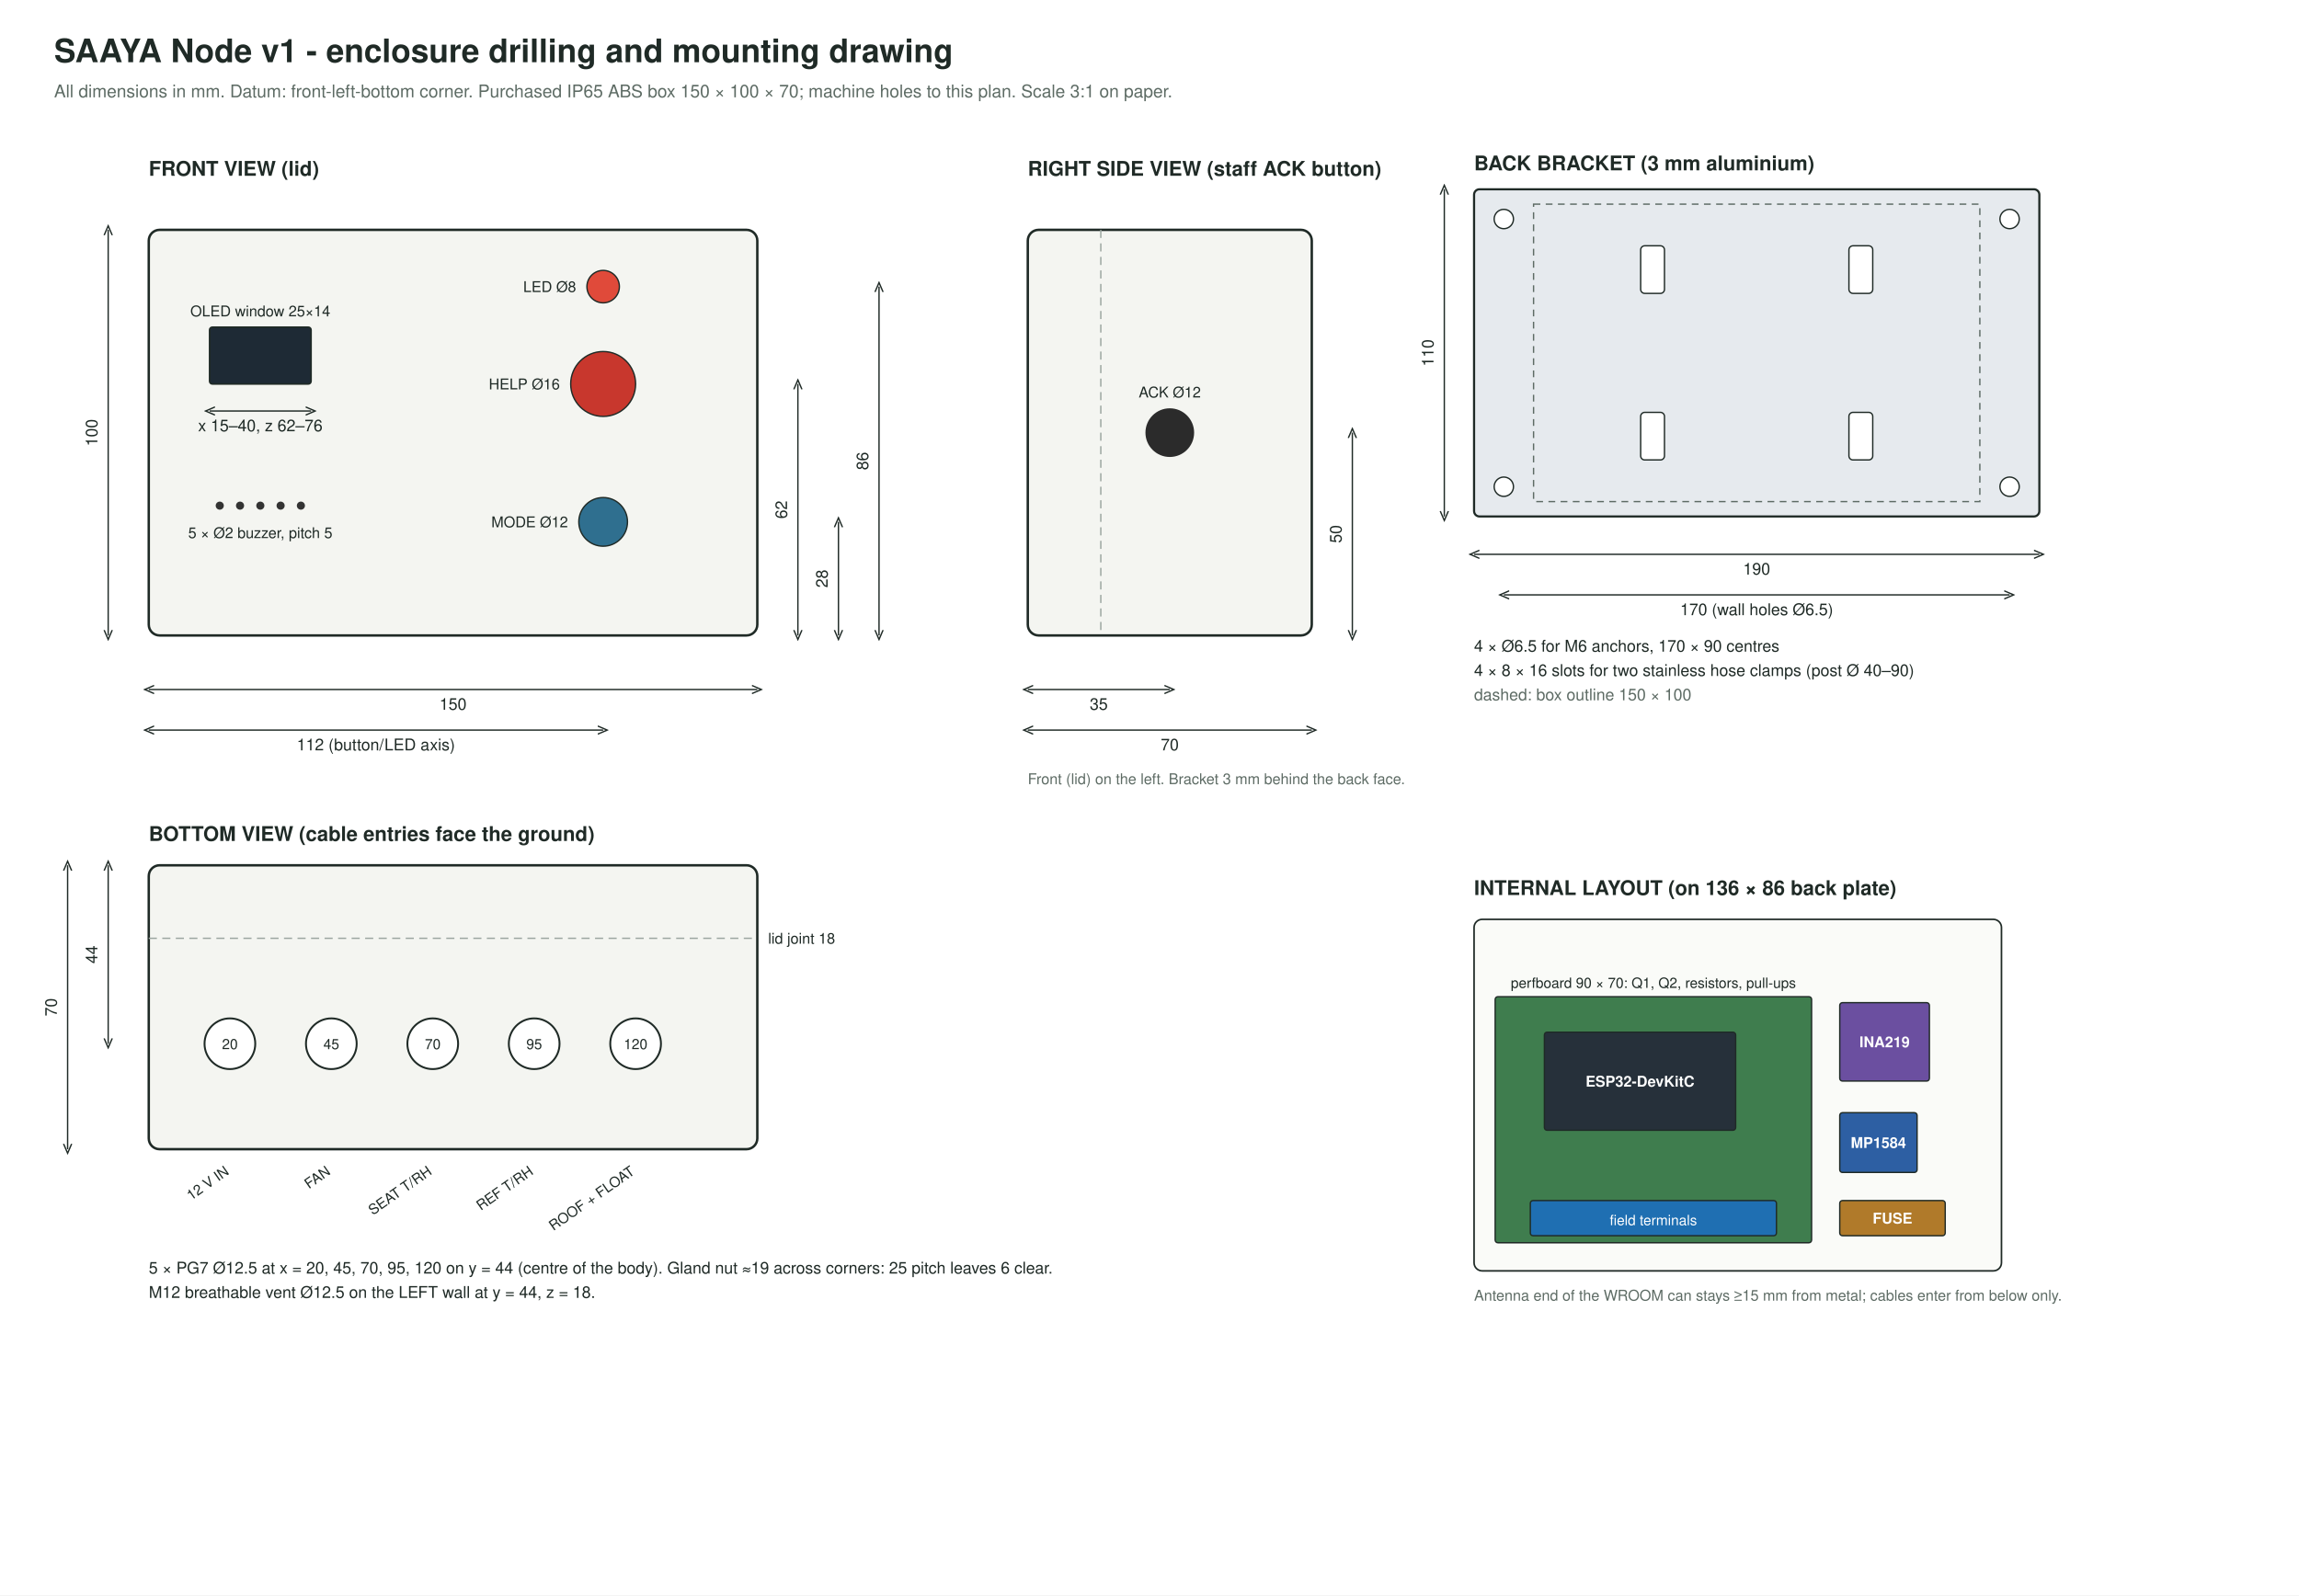
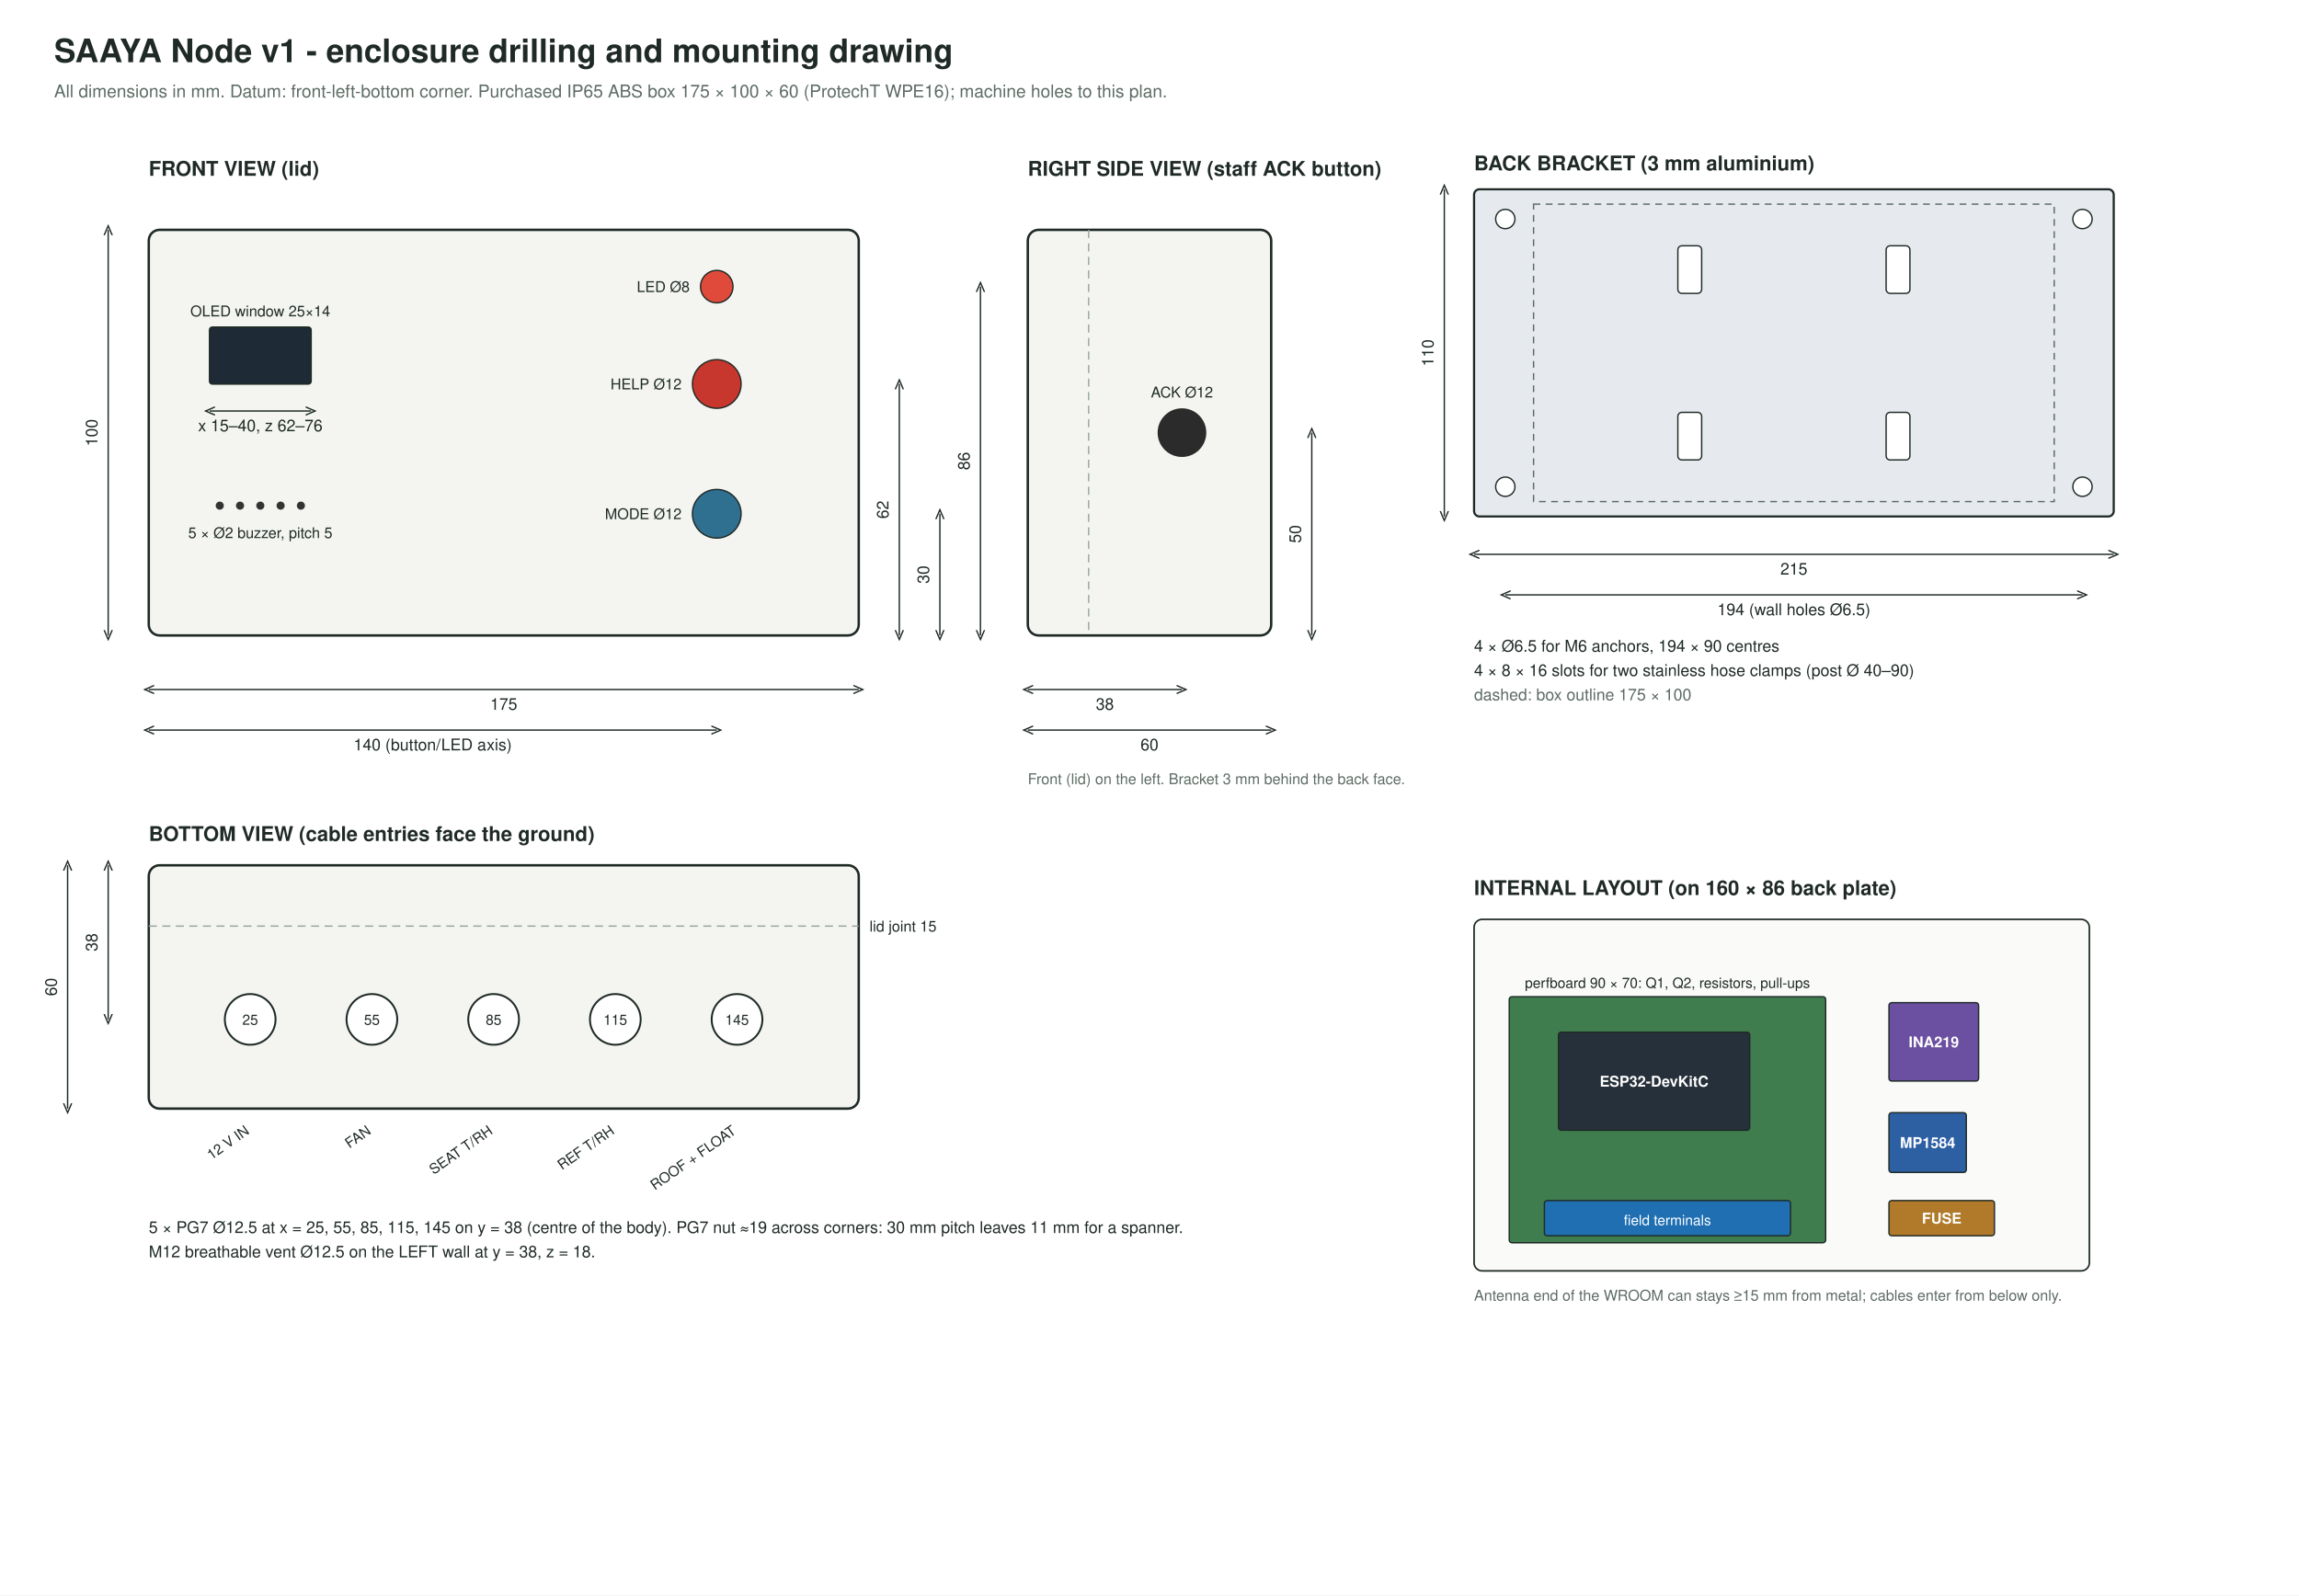
<svg xmlns="http://www.w3.org/2000/svg" width="1700" height="1180" viewBox="0 0 1700 1180" font-family="Helvetica,Arial,sans-serif">
  <rect width="1700" height="1180" fill="#ffffff" />
  <text x="40" y="46" font-size="24" text-anchor="start" font-weight="bold" fill="#1f2a26">SAAYA Node v1 - enclosure drilling and mounting drawing</text>
-   <text x="40" y="72" font-size="13" text-anchor="start" font-weight="normal" fill="#5d6b64">All dimensions in mm. Datum: front-left-bottom corner. Purchased IP65 ABS box 150 × 100 × 70; machine holes to this plan. Scale 3:1 on paper.</text>
+   <text x="40" y="72" font-size="13" text-anchor="start" font-weight="normal" fill="#5d6b64">All dimensions in mm. Datum: front-left-bottom corner. Purchased IP65 ABS box 175 × 100 × 60 (ProtechT WPE16); machine holes to this plan.</text>
  <defs>
    <marker id="ar" markerWidth="8" markerHeight="8" refX="4" refY="4" orient="auto-start-reverse">
      <path d="M0,1 L7,4 L0,7" fill="none" stroke="#1f2a26" />
    </marker>
  </defs>
  <text x="110" y="130.0" font-size="15" text-anchor="start" font-weight="bold" fill="#1f2a26">FRONT VIEW (lid)</text>
-   <rect x="110" y="170.0" width="450.0" height="300.0" rx="8" fill="#f4f5f1" stroke="#1f2a26" stroke-width="1.8" />
+   <rect x="110" y="170.0" width="525.0" height="300.0" rx="8" fill="#f4f5f1" stroke="#1f2a26" stroke-width="1.8" />
  <rect x="155.0" y="242.0" width="75.0" height="42.0" rx="2" fill="#1e2a35" stroke="#1f2a26" stroke-width="1.2" />
  <text x="192.5" y="234.0" font-size="11" text-anchor="middle" font-weight="normal" fill="#1f2a26">OLED window 25×14</text>
-   <circle cx="446.0" cy="284.0" r="24.0" fill="#c8372d" stroke="#1f2a26" />
-   <text x="414.0" y="288.0" font-size="11" text-anchor="end" font-weight="normal" fill="#1f2a26">HELP Ø16</text>
-   <circle cx="446.0" cy="386.0" r="18.0" fill="#2f6f8f" stroke="#1f2a26" />
-   <text x="420.0" y="390.0" font-size="11" text-anchor="end" font-weight="normal" fill="#1f2a26">MODE Ø12</text>
-   <circle cx="446.0" cy="212.0" r="12.0" fill="#e04a3a" stroke="#1f2a26" />
-   <text x="426.0" y="216.0" font-size="11" text-anchor="end" font-weight="normal" fill="#1f2a26">LED Ø8</text>
+   <circle cx="530.0" cy="284.0" r="18.0" fill="#c8372d" stroke="#1f2a26" />
+   <text x="504.0" y="288.0" font-size="11" text-anchor="end" font-weight="normal" fill="#1f2a26">HELP Ø12</text>
+   <circle cx="530.0" cy="380.0" r="18.0" fill="#2f6f8f" stroke="#1f2a26" />
+   <text x="504.0" y="384.0" font-size="11" text-anchor="end" font-weight="normal" fill="#1f2a26">MODE Ø12</text>
+   <circle cx="530.0" cy="212.0" r="12.0" fill="#e04a3a" stroke="#1f2a26" />
+   <text x="510.0" y="216.0" font-size="11" text-anchor="end" font-weight="normal" fill="#1f2a26">LED Ø8</text>
  <circle cx="162.5" cy="374.0" r="3.0" fill="#333" />
  <circle cx="177.5" cy="374.0" r="3.0" fill="#333" />
  <circle cx="192.5" cy="374.0" r="3.0" fill="#333" />
  <circle cx="207.5" cy="374.0" r="3.0" fill="#333" />
  <circle cx="222.5" cy="374.0" r="3.0" fill="#333" />
  <text x="192.5" y="398.0" font-size="11" text-anchor="middle" font-weight="normal" fill="#1f2a26">5 × Ø2 buzzer, pitch 5</text>
-   <line x1="110" y1="510" x2="560.0" y2="510" stroke="#1f2a26" stroke-width="1" marker-start="url(#ar)" marker-end="url(#ar)" />
-   <text x="335.0" y="525" font-size="12" text-anchor="middle" font-weight="normal" fill="#1f2a26">150</text>
+   <line x1="110" y1="510" x2="635.0" y2="510" stroke="#1f2a26" stroke-width="1" marker-start="url(#ar)" marker-end="url(#ar)" />
+   <text x="372.5" y="525" font-size="12" text-anchor="middle" font-weight="normal" fill="#1f2a26">175</text>
  <line x1="80" y1="470" x2="80" y2="170.0" stroke="#1f2a26" stroke-width="1" marker-start="url(#ar)" marker-end="url(#ar)" />
  <text x="72" y="320.0" font-size="12" text-anchor="middle" fill="#1f2a26" transform="rotate(-90 72 320.0)">100</text>
-   <line x1="110" y1="540" x2="446.0" y2="540" stroke="#1f2a26" stroke-width="1" marker-start="url(#ar)" marker-end="url(#ar)" />
-   <text x="278.0" y="555" font-size="12" text-anchor="middle" font-weight="normal" fill="#1f2a26">112 (button/LED axis)</text>
-   <line x1="590.0" y1="470" x2="590.0" y2="284.0" stroke="#1f2a26" stroke-width="1" marker-start="url(#ar)" marker-end="url(#ar)" />
-   <text x="582.0" y="377.0" font-size="12" text-anchor="middle" fill="#1f2a26" transform="rotate(-90 582.0 377.0)">62</text>
-   <line x1="620.0" y1="470" x2="620.0" y2="386.0" stroke="#1f2a26" stroke-width="1" marker-start="url(#ar)" marker-end="url(#ar)" />
-   <text x="612.0" y="428.0" font-size="12" text-anchor="middle" fill="#1f2a26" transform="rotate(-90 612.0 428.0)">28</text>
-   <line x1="650.0" y1="470" x2="650.0" y2="212.0" stroke="#1f2a26" stroke-width="1" marker-start="url(#ar)" marker-end="url(#ar)" />
-   <text x="642.0" y="341.0" font-size="12" text-anchor="middle" fill="#1f2a26" transform="rotate(-90 642.0 341.0)">86</text>
+   <line x1="110" y1="540" x2="530.0" y2="540" stroke="#1f2a26" stroke-width="1" marker-start="url(#ar)" marker-end="url(#ar)" />
+   <text x="320.0" y="555" font-size="12" text-anchor="middle" font-weight="normal" fill="#1f2a26">140 (button/LED axis)</text>
+   <line x1="665.0" y1="470" x2="665.0" y2="284.0" stroke="#1f2a26" stroke-width="1" marker-start="url(#ar)" marker-end="url(#ar)" />
+   <text x="657.0" y="377.0" font-size="12" text-anchor="middle" fill="#1f2a26" transform="rotate(-90 657.0 377.0)">62</text>
+   <line x1="695.0" y1="470" x2="695.0" y2="380.0" stroke="#1f2a26" stroke-width="1" marker-start="url(#ar)" marker-end="url(#ar)" />
+   <text x="687.0" y="425.0" font-size="12" text-anchor="middle" fill="#1f2a26" transform="rotate(-90 687.0 425.0)">30</text>
+   <line x1="725.0" y1="470" x2="725.0" y2="212.0" stroke="#1f2a26" stroke-width="1" marker-start="url(#ar)" marker-end="url(#ar)" />
+   <text x="717.0" y="341.0" font-size="12" text-anchor="middle" fill="#1f2a26" transform="rotate(-90 717.0 341.0)">86</text>
  <line x1="155.0" y1="304.0" x2="230.0" y2="304.0" stroke="#1f2a26" stroke-width="1" marker-start="url(#ar)" marker-end="url(#ar)" />
  <text x="192.5" y="319.0" font-size="12" text-anchor="middle" font-weight="normal" fill="#1f2a26">x 15–40, z 62–76</text>
  <text x="110" y="622" font-size="15" text-anchor="start" font-weight="bold" fill="#1f2a26">BOTTOM VIEW (cable entries face the ground)</text>
-   <rect x="110" y="640" width="450.0" height="210.0" rx="8" fill="#f4f5f1" stroke="#1f2a26" stroke-width="1.8" />
-   <line x1="110" y1="694.0" x2="560.0" y2="694.0" stroke="#9aa59f" stroke-dasharray="6 4" />
-   <text x="568.0" y="698.0" font-size="11" text-anchor="start" font-weight="normal" fill="#1f2a26">lid joint 18</text>
-   <circle cx="170.0" cy="772.0" r="18.75" fill="#fff" stroke="#1f2a26" stroke-width="1.4" />
-   <text x="170.0" y="776.0" font-size="10.5" text-anchor="middle" font-weight="normal" fill="#1f2a26">20</text>
-   <text x="170.0" y="868.0" font-size="10.5" text-anchor="end" fill="#1f2a26" transform="rotate(-35 170.0 868.0)">12 V IN</text>
-   <circle cx="245.0" cy="772.0" r="18.75" fill="#fff" stroke="#1f2a26" stroke-width="1.4" />
-   <text x="245.0" y="776.0" font-size="10.5" text-anchor="middle" font-weight="normal" fill="#1f2a26">45</text>
-   <text x="245.0" y="868.0" font-size="10.5" text-anchor="end" fill="#1f2a26" transform="rotate(-35 245.0 868.0)">FAN</text>
-   <circle cx="320.0" cy="772.0" r="18.75" fill="#fff" stroke="#1f2a26" stroke-width="1.4" />
-   <text x="320.0" y="776.0" font-size="10.5" text-anchor="middle" font-weight="normal" fill="#1f2a26">70</text>
-   <text x="320.0" y="868.0" font-size="10.5" text-anchor="end" fill="#1f2a26" transform="rotate(-35 320.0 868.0)">SEAT T/RH</text>
-   <circle cx="395.0" cy="772.0" r="18.75" fill="#fff" stroke="#1f2a26" stroke-width="1.4" />
-   <text x="395.0" y="776.0" font-size="10.5" text-anchor="middle" font-weight="normal" fill="#1f2a26">95</text>
-   <text x="395.0" y="868.0" font-size="10.5" text-anchor="end" fill="#1f2a26" transform="rotate(-35 395.0 868.0)">REF T/RH</text>
-   <circle cx="470.0" cy="772.0" r="18.75" fill="#fff" stroke="#1f2a26" stroke-width="1.4" />
-   <text x="470.0" y="776.0" font-size="10.5" text-anchor="middle" font-weight="normal" fill="#1f2a26">120</text>
-   <text x="470.0" y="868.0" font-size="10.5" text-anchor="end" fill="#1f2a26" transform="rotate(-35 470.0 868.0)">ROOF + FLOAT</text>
-   <line x1="80" y1="772.0" x2="80" y2="640" stroke="#1f2a26" stroke-width="1" marker-start="url(#ar)" marker-end="url(#ar)" />
-   <text x="72" y="706.0" font-size="12" text-anchor="middle" fill="#1f2a26" transform="rotate(-90 72 706.0)">44</text>
-   <line x1="50" y1="850.0" x2="50" y2="640" stroke="#1f2a26" stroke-width="1" marker-start="url(#ar)" marker-end="url(#ar)" />
-   <text x="42" y="745.0" font-size="12" text-anchor="middle" fill="#1f2a26" transform="rotate(-90 42 745.0)">70</text>
-   <text x="110" y="942.0" font-size="12" text-anchor="start" font-weight="normal" fill="#1f2a26">5 × PG7 Ø12.5 at x = 20, 45, 70, 95, 120 on y = 44 (centre of the body). Gland nut ≈19 across corners: 25 pitch leaves 6 clear.</text>
-   <text x="110" y="960.0" font-size="12" text-anchor="start" font-weight="normal" fill="#1f2a26">M12 breathable vent Ø12.5 on the LEFT wall at y = 44, z = 18.</text>
+   <rect x="110" y="640" width="525.0" height="180.0" rx="8" fill="#f4f5f1" stroke="#1f2a26" stroke-width="1.8" />
+   <line x1="110" y1="685.0" x2="635.0" y2="685.0" stroke="#9aa59f" stroke-dasharray="6 4" />
+   <text x="643.0" y="689.0" font-size="11" text-anchor="start" font-weight="normal" fill="#1f2a26">lid joint 15</text>
+   <circle cx="185.0" cy="754.0" r="18.75" fill="#fff" stroke="#1f2a26" stroke-width="1.4" />
+   <text x="185.0" y="758.0" font-size="10.5" text-anchor="middle" font-weight="normal" fill="#1f2a26">25</text>
+   <text x="185.0" y="838.0" font-size="10.5" text-anchor="end" fill="#1f2a26" transform="rotate(-35 185.0 838.0)">12 V IN</text>
+   <circle cx="275.0" cy="754.0" r="18.75" fill="#fff" stroke="#1f2a26" stroke-width="1.4" />
+   <text x="275.0" y="758.0" font-size="10.5" text-anchor="middle" font-weight="normal" fill="#1f2a26">55</text>
+   <text x="275.0" y="838.0" font-size="10.5" text-anchor="end" fill="#1f2a26" transform="rotate(-35 275.0 838.0)">FAN</text>
+   <circle cx="365.0" cy="754.0" r="18.75" fill="#fff" stroke="#1f2a26" stroke-width="1.4" />
+   <text x="365.0" y="758.0" font-size="10.5" text-anchor="middle" font-weight="normal" fill="#1f2a26">85</text>
+   <text x="365.0" y="838.0" font-size="10.5" text-anchor="end" fill="#1f2a26" transform="rotate(-35 365.0 838.0)">SEAT T/RH</text>
+   <circle cx="455.0" cy="754.0" r="18.75" fill="#fff" stroke="#1f2a26" stroke-width="1.4" />
+   <text x="455.0" y="758.0" font-size="10.5" text-anchor="middle" font-weight="normal" fill="#1f2a26">115</text>
+   <text x="455.0" y="838.0" font-size="10.5" text-anchor="end" fill="#1f2a26" transform="rotate(-35 455.0 838.0)">REF T/RH</text>
+   <circle cx="545.0" cy="754.0" r="18.75" fill="#fff" stroke="#1f2a26" stroke-width="1.4" />
+   <text x="545.0" y="758.0" font-size="10.5" text-anchor="middle" font-weight="normal" fill="#1f2a26">145</text>
+   <text x="545.0" y="838.0" font-size="10.5" text-anchor="end" fill="#1f2a26" transform="rotate(-35 545.0 838.0)">ROOF + FLOAT</text>
+   <line x1="80" y1="754.0" x2="80" y2="640" stroke="#1f2a26" stroke-width="1" marker-start="url(#ar)" marker-end="url(#ar)" />
+   <text x="72" y="697.0" font-size="12" text-anchor="middle" fill="#1f2a26" transform="rotate(-90 72 697.0)">38</text>
+   <line x1="50" y1="820.0" x2="50" y2="640" stroke="#1f2a26" stroke-width="1" marker-start="url(#ar)" marker-end="url(#ar)" />
+   <text x="42" y="730.0" font-size="12" text-anchor="middle" fill="#1f2a26" transform="rotate(-90 42 730.0)">60</text>
+   <text x="110" y="912.0" font-size="12" text-anchor="start" font-weight="normal" fill="#1f2a26">5 × PG7 Ø12.5 at x = 25, 55, 85, 115, 145 on y = 38 (centre of the body). PG7 nut ≈19 across corners: 30 mm pitch leaves 11 mm for a spanner.</text>
+   <text x="110" y="930.0" font-size="12" text-anchor="start" font-weight="normal" fill="#1f2a26">M12 breathable vent Ø12.5 on the LEFT wall at y = 38, z = 18.</text>
  <text x="760" y="130.0" font-size="15" text-anchor="start" font-weight="bold" fill="#1f2a26">RIGHT SIDE VIEW (staff ACK button)</text>
-   <rect x="760" y="170.0" width="210.0" height="300.0" rx="8" fill="#f4f5f1" stroke="#1f2a26" stroke-width="1.8" />
-   <line x1="814.0" y1="170.0" x2="814.0" y2="470" stroke="#9aa59f" stroke-dasharray="6 4" />
-   <circle cx="865.0" cy="320.0" r="18.0" fill="#2b2b2b" />
-   <text x="865.0" y="294.0" font-size="11" text-anchor="middle" font-weight="normal" fill="#1f2a26">ACK Ø12</text>
-   <line x1="760" y1="510" x2="865.0" y2="510" stroke="#1f2a26" stroke-width="1" marker-start="url(#ar)" marker-end="url(#ar)" />
-   <text x="812.5" y="525" font-size="12" text-anchor="middle" font-weight="normal" fill="#1f2a26">35</text>
-   <line x1="760" y1="540" x2="970.0" y2="540" stroke="#1f2a26" stroke-width="1" marker-start="url(#ar)" marker-end="url(#ar)" />
-   <text x="865.0" y="555" font-size="12" text-anchor="middle" font-weight="normal" fill="#1f2a26">70</text>
-   <line x1="1000.0" y1="470" x2="1000.0" y2="320.0" stroke="#1f2a26" stroke-width="1" marker-start="url(#ar)" marker-end="url(#ar)" />
-   <text x="992.0" y="395.0" font-size="12" text-anchor="middle" fill="#1f2a26" transform="rotate(-90 992.0 395.0)">50</text>
+   <rect x="760" y="170.0" width="180.0" height="300.0" rx="8" fill="#f4f5f1" stroke="#1f2a26" stroke-width="1.8" />
+   <line x1="805.0" y1="170.0" x2="805.0" y2="470" stroke="#9aa59f" stroke-dasharray="6 4" />
+   <circle cx="874.0" cy="320.0" r="18.0" fill="#2b2b2b" />
+   <text x="874.0" y="294.0" font-size="11" text-anchor="middle" font-weight="normal" fill="#1f2a26">ACK Ø12</text>
+   <line x1="760" y1="510" x2="874.0" y2="510" stroke="#1f2a26" stroke-width="1" marker-start="url(#ar)" marker-end="url(#ar)" />
+   <text x="817.0" y="525" font-size="12" text-anchor="middle" font-weight="normal" fill="#1f2a26">38</text>
+   <line x1="760" y1="540" x2="940.0" y2="540" stroke="#1f2a26" stroke-width="1" marker-start="url(#ar)" marker-end="url(#ar)" />
+   <text x="850.0" y="555" font-size="12" text-anchor="middle" font-weight="normal" fill="#1f2a26">60</text>
+   <line x1="970.0" y1="470" x2="970.0" y2="320.0" stroke="#1f2a26" stroke-width="1" marker-start="url(#ar)" marker-end="url(#ar)" />
+   <text x="962.0" y="395.0" font-size="12" text-anchor="middle" fill="#1f2a26" transform="rotate(-90 962.0 395.0)">50</text>
  <text x="760" y="580" font-size="11" text-anchor="start" font-weight="normal" fill="#5d6b64">Front (lid) on the left. Bracket 3 mm behind the back face.</text>
  <text x="1090" y="126" font-size="15" text-anchor="start" font-weight="bold" fill="#1f2a26">BACK BRACKET (3 mm aluminium)</text>
-   <rect x="1090" y="140" width="418" height="242" rx="4" fill="#e6eaee" stroke="#1f2a26" stroke-width="1.6" />
-   <circle cx="1112.0" cy="360.0" r="7.15" fill="#fff" stroke="#1f2a26" />
-   <circle cx="1486.0" cy="360.0" r="7.15" fill="#fff" stroke="#1f2a26" />
-   <circle cx="1112.0" cy="162.0" r="7.15" fill="#fff" stroke="#1f2a26" />
-   <circle cx="1486.0" cy="162.0" r="7.15" fill="#fff" stroke="#1f2a26" />
-   <rect x="1213.2" y="305.0" width="17.6" height="35.2" rx="3" fill="#fff" stroke="#1f2a26" stroke-width="1" />
-   <rect x="1213.2" y="181.8" width="17.6" height="35.2" rx="3" fill="#fff" stroke="#1f2a26" stroke-width="1" />
-   <rect x="1367.2" y="305.0" width="17.6" height="35.2" rx="3" fill="#fff" stroke="#1f2a26" stroke-width="1" />
-   <rect x="1367.2" y="181.8" width="17.6" height="35.2" rx="3" fill="#fff" stroke="#1f2a26" stroke-width="1" />
-   <rect x="1134.0" y="151.0" width="330.0" height="220" fill="none" stroke="#5d6b64" stroke-dasharray="5 4" />
-   <line x1="1090" y1="410.0" x2="1508.0" y2="410.0" stroke="#1f2a26" stroke-width="1" marker-start="url(#ar)" marker-end="url(#ar)" />
-   <text x="1299.0" y="425.0" font-size="12" text-anchor="middle" font-weight="normal" fill="#1f2a26">190</text>
+   <rect x="1090" y="140" width="473" height="242" rx="4" fill="#e6eaee" stroke="#1f2a26" stroke-width="1.6" />
+   <circle cx="1113.1" cy="360.0" r="7.15" fill="#fff" stroke="#1f2a26" />
+   <circle cx="1539.9" cy="360.0" r="7.15" fill="#fff" stroke="#1f2a26" />
+   <circle cx="1113.1" cy="162.0" r="7.15" fill="#fff" stroke="#1f2a26" />
+   <circle cx="1539.9" cy="162.0" r="7.15" fill="#fff" stroke="#1f2a26" />
+   <rect x="1240.7" y="305.0" width="17.6" height="35.2" rx="3" fill="#fff" stroke="#1f2a26" stroke-width="1" />
+   <rect x="1240.7" y="181.8" width="17.6" height="35.2" rx="3" fill="#fff" stroke="#1f2a26" stroke-width="1" />
+   <rect x="1394.7" y="305.0" width="17.6" height="35.2" rx="3" fill="#fff" stroke="#1f2a26" stroke-width="1" />
+   <rect x="1394.7" y="181.8" width="17.6" height="35.2" rx="3" fill="#fff" stroke="#1f2a26" stroke-width="1" />
+   <rect x="1134.0" y="151.0" width="385" height="220" fill="none" stroke="#5d6b64" stroke-dasharray="5 4" />
+   <line x1="1090" y1="410.0" x2="1563.0" y2="410.0" stroke="#1f2a26" stroke-width="1" marker-start="url(#ar)" marker-end="url(#ar)" />
+   <text x="1326.5" y="425.0" font-size="12" text-anchor="middle" font-weight="normal" fill="#1f2a26">215</text>
  <line x1="1068" y1="382.0" x2="1068" y2="140" stroke="#1f2a26" stroke-width="1" marker-start="url(#ar)" marker-end="url(#ar)" />
  <text x="1060" y="261.0" font-size="12" text-anchor="middle" fill="#1f2a26" transform="rotate(-90 1060 261.0)">110</text>
-   <line x1="1112.0" y1="440.0" x2="1486.0" y2="440.0" stroke="#1f2a26" stroke-width="1" marker-start="url(#ar)" marker-end="url(#ar)" />
-   <text x="1299.0" y="455.0" font-size="12" text-anchor="middle" font-weight="normal" fill="#1f2a26">170 (wall holes Ø6.5)</text>
-   <text x="1090" y="482.0" font-size="12" text-anchor="start" font-weight="normal" fill="#1f2a26">4 × Ø6.5 for M6 anchors, 170 × 90 centres</text>
+   <line x1="1113.1" y1="440.0" x2="1539.9" y2="440.0" stroke="#1f2a26" stroke-width="1" marker-start="url(#ar)" marker-end="url(#ar)" />
+   <text x="1326.5" y="455.0" font-size="12" text-anchor="middle" font-weight="normal" fill="#1f2a26">194 (wall holes Ø6.5)</text>
+   <text x="1090" y="482.0" font-size="12" text-anchor="start" font-weight="normal" fill="#1f2a26">4 × Ø6.5 for M6 anchors, 194 × 90 centres</text>
  <text x="1090" y="500.0" font-size="12" text-anchor="start" font-weight="normal" fill="#1f2a26">4 × 8 × 16 slots for two stainless hose clamps (post Ø 40–90)</text>
-   <text x="1090" y="518.0" font-size="12" text-anchor="start" font-weight="normal" fill="#5d6b64">dashed: box outline 150 × 100</text>
-   <text x="1090" y="662.0" font-size="15" text-anchor="start" font-weight="bold" fill="#1f2a26">INTERNAL LAYOUT (on 136 × 86 back plate)</text>
-   <rect x="1090" y="680.0" width="390.0" height="260.0" rx="6" fill="#fafbf8" stroke="#1f2a26" stroke-width="1.2" />
-   <rect x="1105.6" y="737.2" width="234.0" height="182.0" rx="2" fill="#3f7d4e" stroke="#1f2a26" stroke-width="1" />
-   <text x="1222.6" y="832.2" font-size="11" text-anchor="middle" font-weight="bold" fill="#ffffff" />
-   <rect x="1142.0" y="763.46" width="141.44" height="72.54" rx="2" fill="#26303a" stroke="#1f2a26" stroke-width="1" />
-   <text x="1212.72" y="803.73" font-size="11" text-anchor="middle" font-weight="bold" fill="#ffffff">ESP32-DevKitC</text>
-   <rect x="1360.4" y="741.62" width="66.3" height="57.98" rx="2" fill="#6b4fa0" stroke="#1f2a26" stroke-width="1" />
-   <text x="1393.55" y="774.61" font-size="11" text-anchor="middle" font-weight="bold" fill="#ffffff">INA219</text>
-   <rect x="1360.4" y="823.0" width="57.2" height="44.2" rx="2" fill="#2d5fa3" stroke="#1f2a26" stroke-width="1" />
-   <text x="1389.0" y="849.1" font-size="11" text-anchor="middle" font-weight="bold" fill="#ffffff">MP1584</text>
-   <rect x="1360.4" y="888.0" width="78.0" height="26.0" rx="2" fill="#b07a2a" stroke="#1f2a26" stroke-width="1" />
-   <text x="1399.4" y="905.0" font-size="11" text-anchor="middle" font-weight="bold" fill="#ffffff">FUSE</text>
-   <rect x="1131.6" y="888.0" width="182.0" height="26.0" rx="2" fill="#1f6fb2" stroke="#1f2a26" stroke-width="1" />
-   <text x="1222.6" y="906.2" font-size="10.5" text-anchor="middle" font-weight="normal" fill="#fff">field terminals</text>
-   <text x="1222.6" y="730.7" font-size="10.5" text-anchor="middle" font-weight="normal" fill="#1f2a26">perfboard 90 × 70: Q1, Q2, resistors, pull-ups</text>
+   <text x="1090" y="518.0" font-size="12" text-anchor="start" font-weight="normal" fill="#5d6b64">dashed: box outline 175 × 100</text>
+   <text x="1090" y="662.0" font-size="15" text-anchor="start" font-weight="bold" fill="#1f2a26">INTERNAL LAYOUT (on 160 × 86 back plate)</text>
+   <rect x="1090" y="680.0" width="455.0" height="260.0" rx="6" fill="#fafbf8" stroke="#1f2a26" stroke-width="1.2" />
+   <rect x="1116.0" y="737.2" width="234.0" height="182.0" rx="2" fill="#3f7d4e" stroke="#1f2a26" stroke-width="1" />
+   <text x="1233.0" y="832.2" font-size="11" text-anchor="middle" font-weight="bold" fill="#ffffff" />
+   <rect x="1152.4" y="763.46" width="141.44" height="72.54" rx="2" fill="#26303a" stroke="#1f2a26" stroke-width="1" />
+   <text x="1223.12" y="803.73" font-size="11" text-anchor="middle" font-weight="bold" fill="#ffffff">ESP32-DevKitC</text>
+   <rect x="1396.8" y="741.62" width="66.3" height="57.98" rx="2" fill="#6b4fa0" stroke="#1f2a26" stroke-width="1" />
+   <text x="1429.95" y="774.61" font-size="11" text-anchor="middle" font-weight="bold" fill="#ffffff">INA219</text>
+   <rect x="1396.8" y="823.0" width="57.2" height="44.2" rx="2" fill="#2d5fa3" stroke="#1f2a26" stroke-width="1" />
+   <text x="1425.4" y="849.1" font-size="11" text-anchor="middle" font-weight="bold" fill="#ffffff">MP1584</text>
+   <rect x="1396.8" y="888.0" width="78.0" height="26.0" rx="2" fill="#b07a2a" stroke="#1f2a26" stroke-width="1" />
+   <text x="1435.8" y="905.0" font-size="11" text-anchor="middle" font-weight="bold" fill="#ffffff">FUSE</text>
+   <rect x="1142.0" y="888.0" width="182.0" height="26.0" rx="2" fill="#1f6fb2" stroke="#1f2a26" stroke-width="1" />
+   <text x="1233.0" y="906.2" font-size="10.5" text-anchor="middle" font-weight="normal" fill="#fff">field terminals</text>
+   <text x="1233.0" y="730.7" font-size="10.5" text-anchor="middle" font-weight="normal" fill="#1f2a26">perfboard 90 × 70: Q1, Q2, resistors, pull-ups</text>
  <text x="1090" y="962" font-size="11" text-anchor="start" font-weight="normal" fill="#5d6b64">Antenna end of the WROOM can stays ≥15 mm from metal; cables enter from below only.</text>
</svg>
